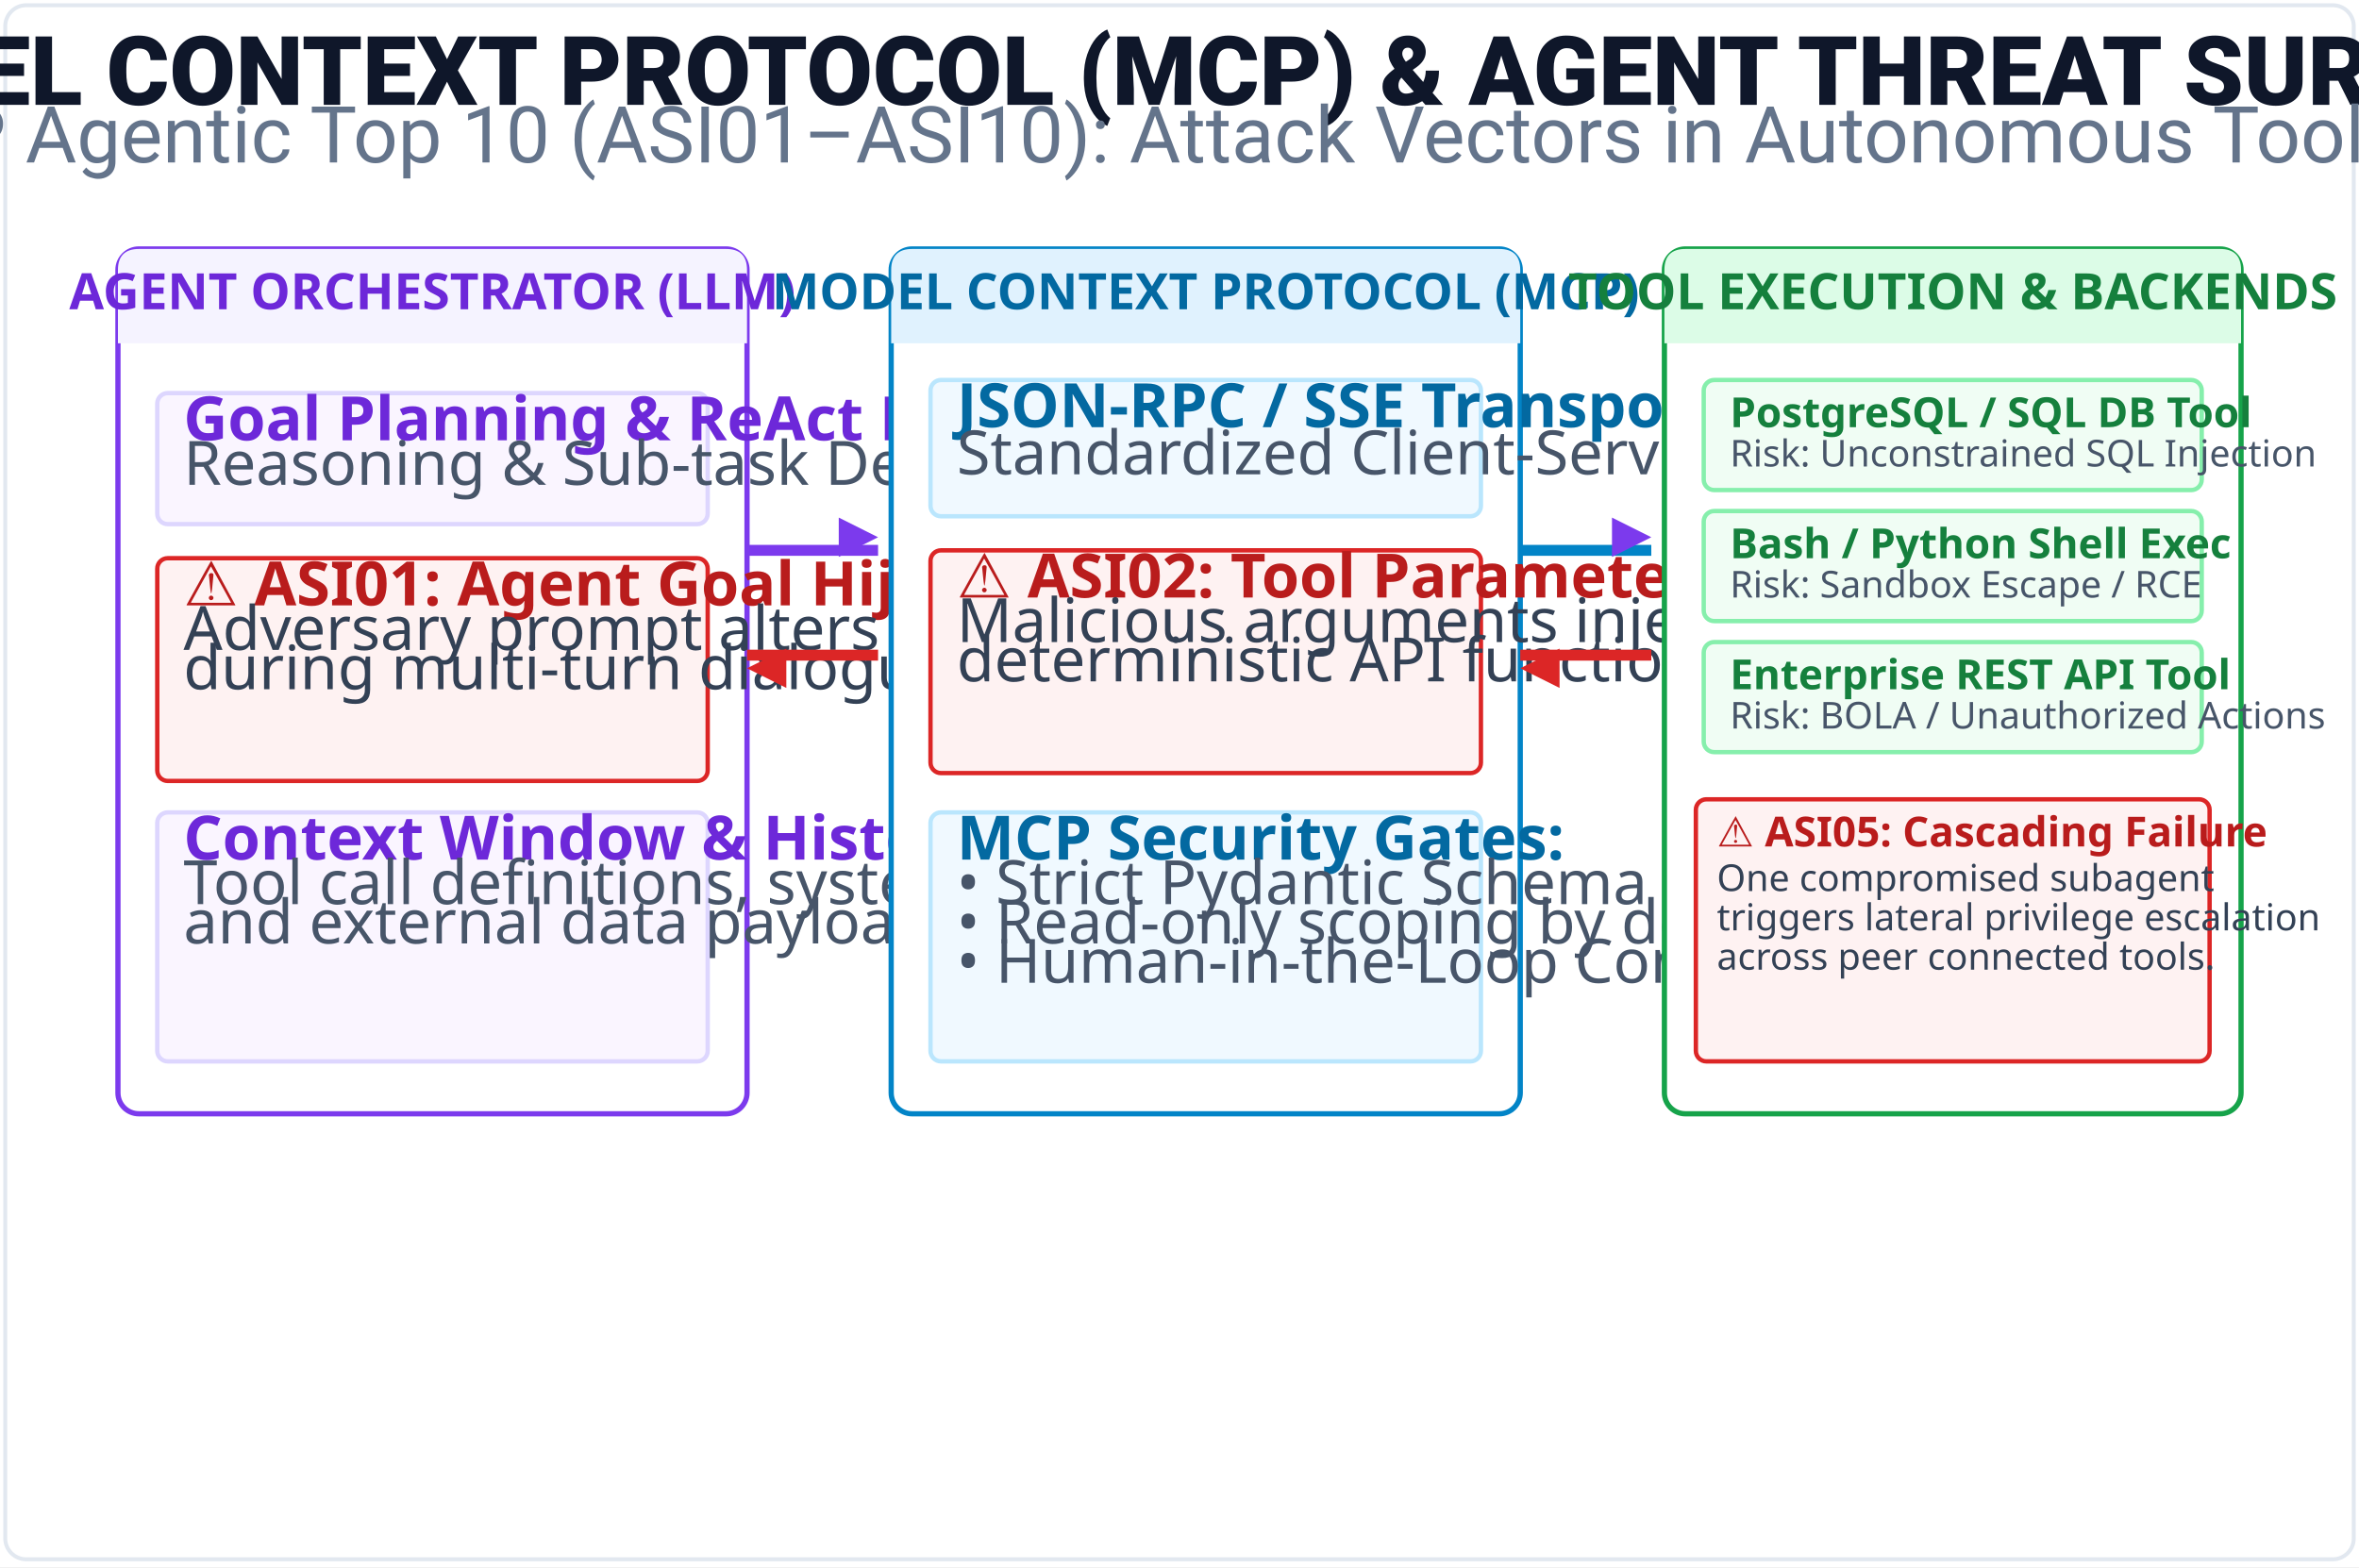
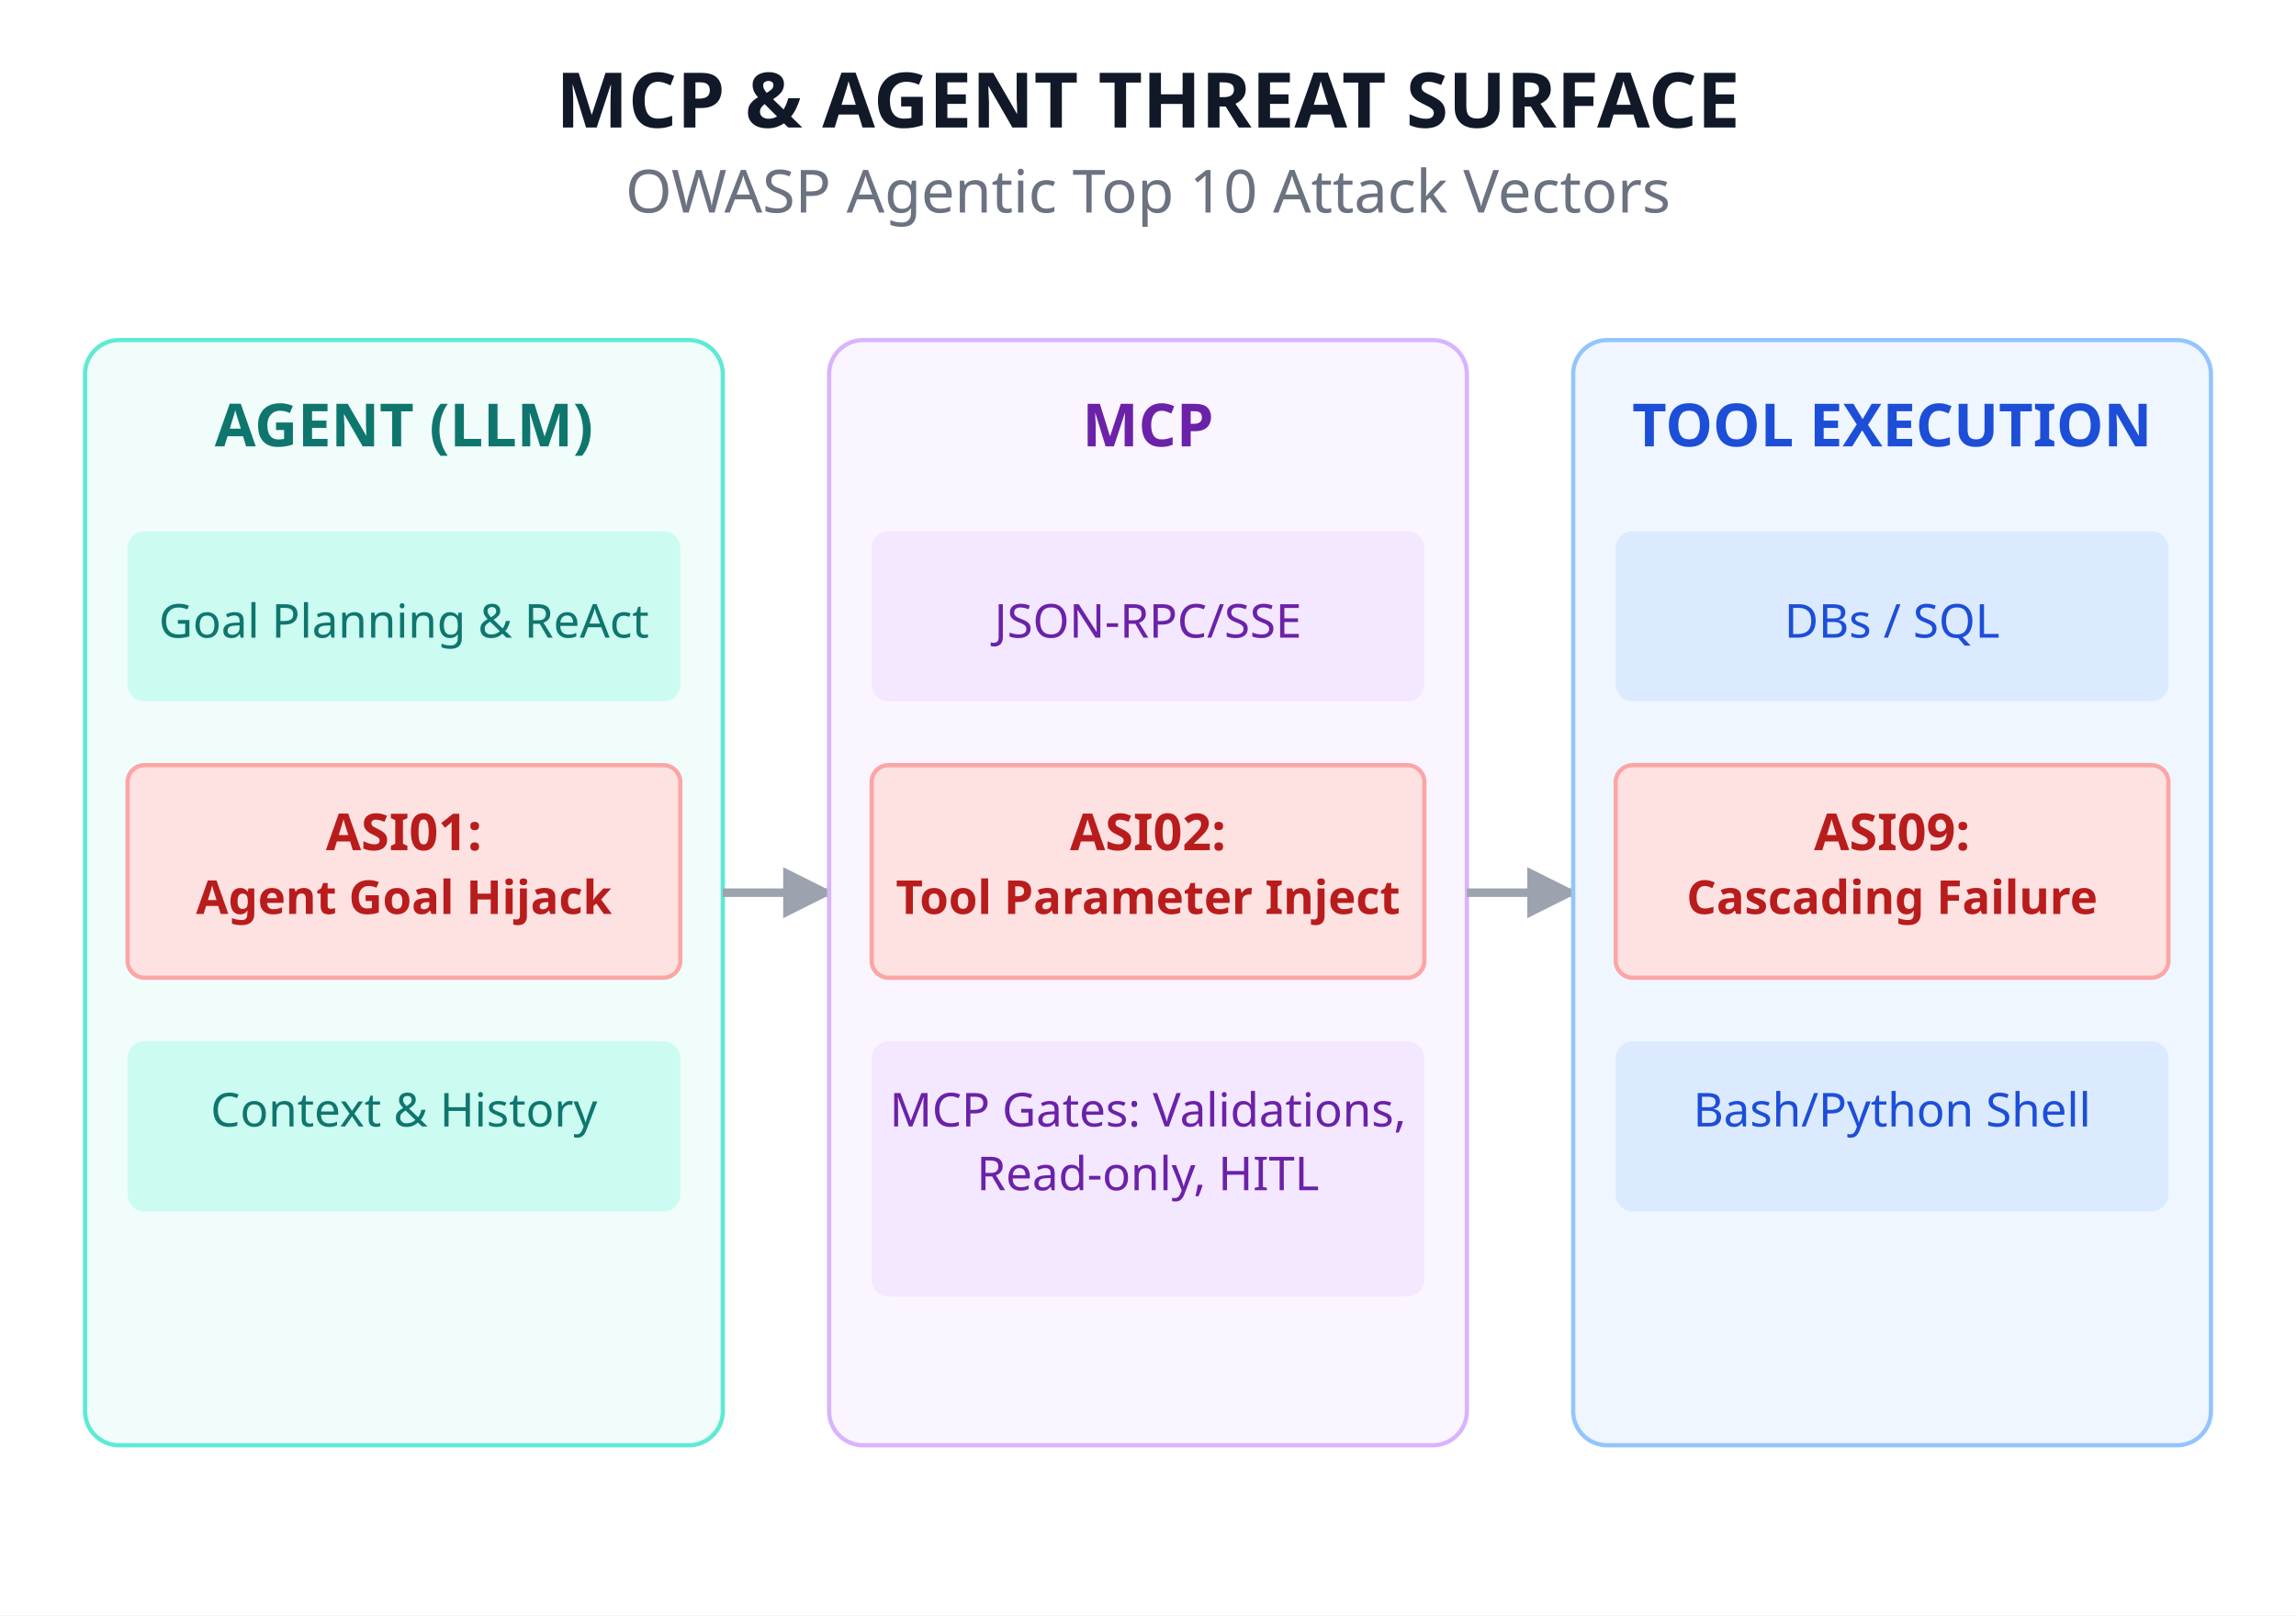
- <svg xmlns="http://www.w3.org/2000/svg" viewBox="0 0 540 358.8" width="100%" height="100%">
+ <svg xmlns="http://www.w3.org/2000/svg" viewBox="0 0 540 380" width="100%" height="100%">
+   <rect width="540" height="380" fill="#ffffff" />
+   <text x="270" y="30" font-family="'Segoe UI', sans-serif" font-size="18" font-weight="bold" text-anchor="middle" fill="#111827">MCP &amp; AGENT THREAT SURFACE</text>
+   <text x="270" y="50" font-family="'Segoe UI', sans-serif" font-size="14" text-anchor="middle" fill="#6B7280">OWASP Agentic Top 10 Attack Vectors</text>
+   <rect x="20" y="80" width="150" height="260" rx="8" fill="#F0FDFA" stroke="#5EEAD4" />
+   <text x="95" y="105" font-family="'Segoe UI', sans-serif" font-size="14" font-weight="bold" text-anchor="middle" fill="#0F766E">AGENT (LLM)</text>
+   <rect x="30" y="125" width="130" height="40" rx="4" fill="#CCFBF1" />
+   <text x="95" y="150" font-family="'Segoe UI', sans-serif" font-size="11" text-anchor="middle" fill="#0F766E">Goal Planning &amp; ReAct</text>
+   <rect x="30" y="180" width="130" height="50" rx="4" fill="#FEE2E2" stroke="#FCA5A5" />
+   <text x="95" y="200" font-family="'Segoe UI', sans-serif" font-size="12" font-weight="bold" text-anchor="middle" fill="#B91C1C">ASI01:</text>
+   <text x="95" y="215" font-family="'Segoe UI', sans-serif" font-size="11" font-weight="bold" text-anchor="middle" fill="#B91C1C">Agent Goal Hijack</text>
+   <rect x="30" y="245" width="130" height="40" rx="4" fill="#CCFBF1" />
+   <text x="95" y="265" font-family="'Segoe UI', sans-serif" font-size="11" text-anchor="middle" fill="#0F766E">Context &amp; History</text>
+   <path d="M170 210 L195 210" stroke="#9CA3AF" stroke-width="2" marker-end="url(#arrow)" />
+   <rect x="195" y="80" width="150" height="260" rx="8" fill="#FAF5FF" stroke="#D8B4FE" />
+   <text x="270" y="105" font-family="'Segoe UI', sans-serif" font-size="14" font-weight="bold" text-anchor="middle" fill="#6B21A8">MCP</text>
+   <rect x="205" y="125" width="130" height="40" rx="4" fill="#F3E8FF" />
+   <text x="270" y="150" font-family="'Segoe UI', sans-serif" font-size="11" text-anchor="middle" fill="#6B21A8">JSON-RPC/SSE</text>
+   <rect x="205" y="180" width="130" height="50" rx="4" fill="#FEE2E2" stroke="#FCA5A5" />
+   <text x="270" y="200" font-family="'Segoe UI', sans-serif" font-size="12" font-weight="bold" text-anchor="middle" fill="#B91C1C">ASI02:</text>
+   <text x="270" y="215" font-family="'Segoe UI', sans-serif" font-size="11" font-weight="bold" text-anchor="middle" fill="#B91C1C">Tool Parameter Inject</text>
+   <rect x="205" y="245" width="130" height="60" rx="4" fill="#F3E8FF" />
+   <text x="270" y="265" font-family="'Segoe UI', sans-serif" font-size="11" text-anchor="middle" fill="#6B21A8">MCP Gates: Validations,</text>
+   <text x="270" y="280" font-family="'Segoe UI', sans-serif" font-size="11" text-anchor="middle" fill="#6B21A8">Read-only, HITL</text>
+   <path d="M345 210 L370 210" stroke="#9CA3AF" stroke-width="2" marker-end="url(#arrow)" />
+   <rect x="370" y="80" width="150" height="260" rx="8" fill="#EFF6FF" stroke="#93C5FD" />
+   <text x="445" y="105" font-family="'Segoe UI', sans-serif" font-size="14" font-weight="bold" text-anchor="middle" fill="#1D4ED8">TOOL EXECUTION</text>
+   <rect x="380" y="125" width="130" height="40" rx="4" fill="#DBEAFE" />
+   <text x="445" y="150" font-family="'Segoe UI', sans-serif" font-size="11" text-anchor="middle" fill="#1D4ED8">DBs / SQL</text>
+   <rect x="380" y="180" width="130" height="50" rx="4" fill="#FEE2E2" stroke="#FCA5A5" />
+   <text x="445" y="200" font-family="'Segoe UI', sans-serif" font-size="12" font-weight="bold" text-anchor="middle" fill="#B91C1C">ASI09:</text>
+   <text x="445" y="215" font-family="'Segoe UI', sans-serif" font-size="11" font-weight="bold" text-anchor="middle" fill="#B91C1C">Cascading Failure</text>
+   <rect x="380" y="245" width="130" height="40" rx="4" fill="#DBEAFE" />
+   <text x="445" y="265" font-family="'Segoe UI', sans-serif" font-size="11" text-anchor="middle" fill="#1D4ED8">Bash/Python Shell</text>
  <defs>
-     <marker id="arrow-purple" viewBox="0 0 10 10" refX="6" refY="5" markerWidth="6" markerHeight="6" orient="auto">
-       <path d="M 0 0 L 6 3 L 0 6 z" fill="#7c3aed" />
-     </marker>
-     <marker id="arrow-red" viewBox="0 0 10 10" refX="6" refY="5" markerWidth="6" markerHeight="6" orient="auto">
-       <path d="M 0 0 L 6 3 L 0 6 z" fill="#dc2626" />
+     <marker id="arrow" viewBox="0 0 10 10" refX="9" refY="5" markerWidth="6" markerHeight="6" orient="auto-start-reverse">
+       <path d="M 0 0 L 10 5 L 0 10 z" fill="#9CA3AF" />
    </marker>
  </defs>
-   <rect width="540" height="358.8" fill="#ffffff" />
-   <rect width="537.6" height="355.8" x="1.2" y="1.2" fill="none" stroke="#e2e8f0" stroke-width="0.9" rx="4.8" />
-   <text x="270" y="24" fill="#0f172a" font-family="-apple-system, BlinkMacSystemFont, 'Segoe UI', Roboto, sans-serif" font-size="22" font-weight="800" text-anchor="middle">MODEL CONTEXT PROTOCOL (MCP) &amp; AGENT THREAT SURFACE</text>
-   <text x="270" y="37.2" fill="#64748b" font-family="-apple-system, BlinkMacSystemFont, 'Segoe UI', Roboto, sans-serif" font-size="18" text-anchor="middle">OWASP Agentic Top 10 (ASI01–ASI10): Attack Vectors in Autonomous Tool Calling</text>
-   <g transform="translate(27, 57)">
-     <rect width="144" height="198" fill="#ffffff" stroke="#7c3aed" stroke-width="1.2" rx="4.8" />
-     <path d="M 0 4.8 Q 0 0 4.8 0 L 139.2 0 Q 144 0 144 4.8 L 144 21.6 L 0 21.6 Z" fill="#f5f3ff" />
-     <text x="72" y="13.8" fill="#6d28d9" font-family="sans-serif" font-size="11.5" font-weight="800" text-anchor="middle">AGENT ORCHESTRATOR (LLM)</text>
-     <rect x="9" y="33" width="126" height="30" fill="#faf5ff" stroke="#ddd6fe" rx="2.4" />
-     <text x="15" y="43.8" fill="#6d28d9" font-family="sans-serif" font-size="14" font-weight="700">Goal Planning &amp; ReAct Loop</text>
-     <text x="15" y="54" fill="#475569" font-family="sans-serif" font-size="14">Reasoning &amp; Sub-task Delegation</text>
-     <rect x="9" y="70.8" width="126" height="51" fill="#fef2f2" stroke="#dc2626" rx="2.4" />
-     <text x="15" y="81.6" fill="#b91c1c" font-family="sans-serif" font-size="14" font-weight="800">⚠️ ASI01: Agent Goal Hijack</text>
-     <text x="15" y="91.8" fill="#334155" font-family="sans-serif" font-size="14">Adversary prompt alters agent intent</text>
-     <text x="15" y="100.8" fill="#334155" font-family="sans-serif" font-size="14">during multi-turn dialogue loops.</text>
-     <rect x="9" y="129" width="126" height="57" fill="#faf5ff" stroke="#ddd6fe" rx="2.4" />
-     <text x="15" y="139.8" fill="#6d28d9" font-family="sans-serif" font-size="14" font-weight="700">Context Window &amp; History</text>
-     <text x="15" y="150" fill="#475569" font-family="sans-serif" font-size="14">Tool call definitions, system prompts,</text>
-     <text x="15" y="159" fill="#475569" font-family="sans-serif" font-size="14">and external data payloads.</text>
-   </g>
-   <line x1="171" y1="126" x2="201" y2="126" stroke="#7c3aed" stroke-width="2.5" marker-end="url(#arrow-purple)" />
-   <line x1="201" y1="150" x2="171" y2="150" stroke="#dc2626" stroke-width="2.5" marker-end="url(#arrow-red)" />
-   <g transform="translate(204, 57)">
-     <rect width="144" height="198" fill="#ffffff" stroke="#0284c7" stroke-width="1.2" rx="4.8" />
-     <path d="M 0 4.8 Q 0 0 4.8 0 L 139.2 0 Q 144 0 144 4.8 L 144 21.6 L 0 21.6 Z" fill="#e0f2fe" />
-     <text x="72" y="13.8" fill="#0369a1" font-family="sans-serif" font-size="11.5" font-weight="800" text-anchor="middle">MODEL CONTEXT PROTOCOL (MCP)</text>
-     <rect x="9" y="30" width="126" height="31.2" fill="#f0f9ff" stroke="#bae6fd" rx="2.4" />
-     <text x="15" y="40.8" fill="#0369a1" font-family="sans-serif" font-size="14" font-weight="700">JSON-RPC / SSE Transport</text>
-     <text x="15" y="51.6" fill="#475569" font-family="sans-serif" font-size="14">Standardized Client-Server Interface</text>
-     <rect x="9" y="69" width="126" height="51" fill="#fef2f2" stroke="#dc2626" rx="2.4" />
-     <text x="15" y="79.8" fill="#b91c1c" font-family="sans-serif" font-size="14" font-weight="800">⚠️ ASI02: Tool Parameter Inject</text>
-     <text x="15" y="90" fill="#334155" font-family="sans-serif" font-size="14">Malicious arguments injected into</text>
-     <text x="15" y="99" fill="#334155" font-family="sans-serif" font-size="14">deterministic API function calls.</text>
-     <rect x="9" y="129" width="126" height="57" fill="#f0f9ff" stroke="#bae6fd" rx="2.4" />
-     <text x="15" y="139.8" fill="#0369a1" font-family="sans-serif" font-size="14" font-weight="700">MCP Security Gates:</text>
-     <text x="15" y="150" fill="#475569" font-family="sans-serif" font-size="14">• Strict Pydantic Schema Validation</text>
-     <text x="15" y="159" fill="#475569" font-family="sans-serif" font-size="14">• Read-only scoping by default</text>
-     <text x="15" y="168" fill="#475569" font-family="sans-serif" font-size="14">• Human-in-the-Loop Confirmation</text>
-   </g>
-   <line x1="348" y1="126" x2="378" y2="126" stroke="#0284c7" stroke-width="2.5" marker-end="url(#arrow-purple)" />
-   <line x1="378" y1="150" x2="348" y2="150" stroke="#dc2626" stroke-width="2.5" marker-end="url(#arrow-red)" />
-   <g transform="translate(381, 57)">
-     <rect width="132" height="198" fill="#ffffff" stroke="#16a34a" stroke-width="1.2" rx="4.8" />
-     <path d="M 0 4.8 Q 0 0 4.8 0 L 127.2 0 Q 132 0 132 4.8 L 132 21.6 L 0 21.6 Z" fill="#dcfce7" />
-     <text x="66" y="13.8" fill="#15803d" font-family="sans-serif" font-size="11.5" font-weight="800" text-anchor="middle">TOOL EXECUTION &amp; BACKENDS</text>
-     <rect x="9" y="30" width="114" height="25.2" fill="#f0fdf4" stroke="#86efac" rx="2.4" />
-     <text x="15" y="40.8" fill="#15803d" font-family="sans-serif" font-size="9.5" font-weight="700">PostgreSQL / SQL DB Tool</text>
-     <text x="15" y="49.8" fill="#475569" font-family="sans-serif" font-size="8.5">Risk: Unconstrained SQL Injection</text>
-     <rect x="9" y="60" width="114" height="25.2" fill="#f0fdf4" stroke="#86efac" rx="2.4" />
-     <text x="15" y="70.8" fill="#15803d" font-family="sans-serif" font-size="9.5" font-weight="700">Bash / Python Shell Exec</text>
-     <text x="15" y="79.8" fill="#475569" font-family="sans-serif" font-size="8.5">Risk: Sandbox Escape / RCE</text>
-     <rect x="9" y="90" width="114" height="25.2" fill="#f0fdf4" stroke="#86efac" rx="2.4" />
-     <text x="15" y="100.8" fill="#15803d" font-family="sans-serif" font-size="9.5" font-weight="700">Enterprise REST API Tool</text>
-     <text x="15" y="109.8" fill="#475569" font-family="sans-serif" font-size="8.5">Risk: BOLA / Unauthorized Actions</text>
-     <rect x="7.2" y="126" width="117.6" height="60" fill="#fef2f2" stroke="#dc2626" rx="2.4" />
-     <text x="12" y="136.8" fill="#b91c1c" font-family="sans-serif" font-size="9.5" font-weight="800">⚠️ ASI05: Cascading Failure</text>
-     <text x="12" y="147" fill="#334155" font-family="sans-serif" font-size="8.5">One compromised subagent</text>
-     <text x="12" y="156" fill="#334155" font-family="sans-serif" font-size="8.5">triggers lateral privilege escalation</text>
-     <text x="12" y="165" fill="#334155" font-family="sans-serif" font-size="8.5">across peer connected tools.</text>
-   </g>
</svg>
